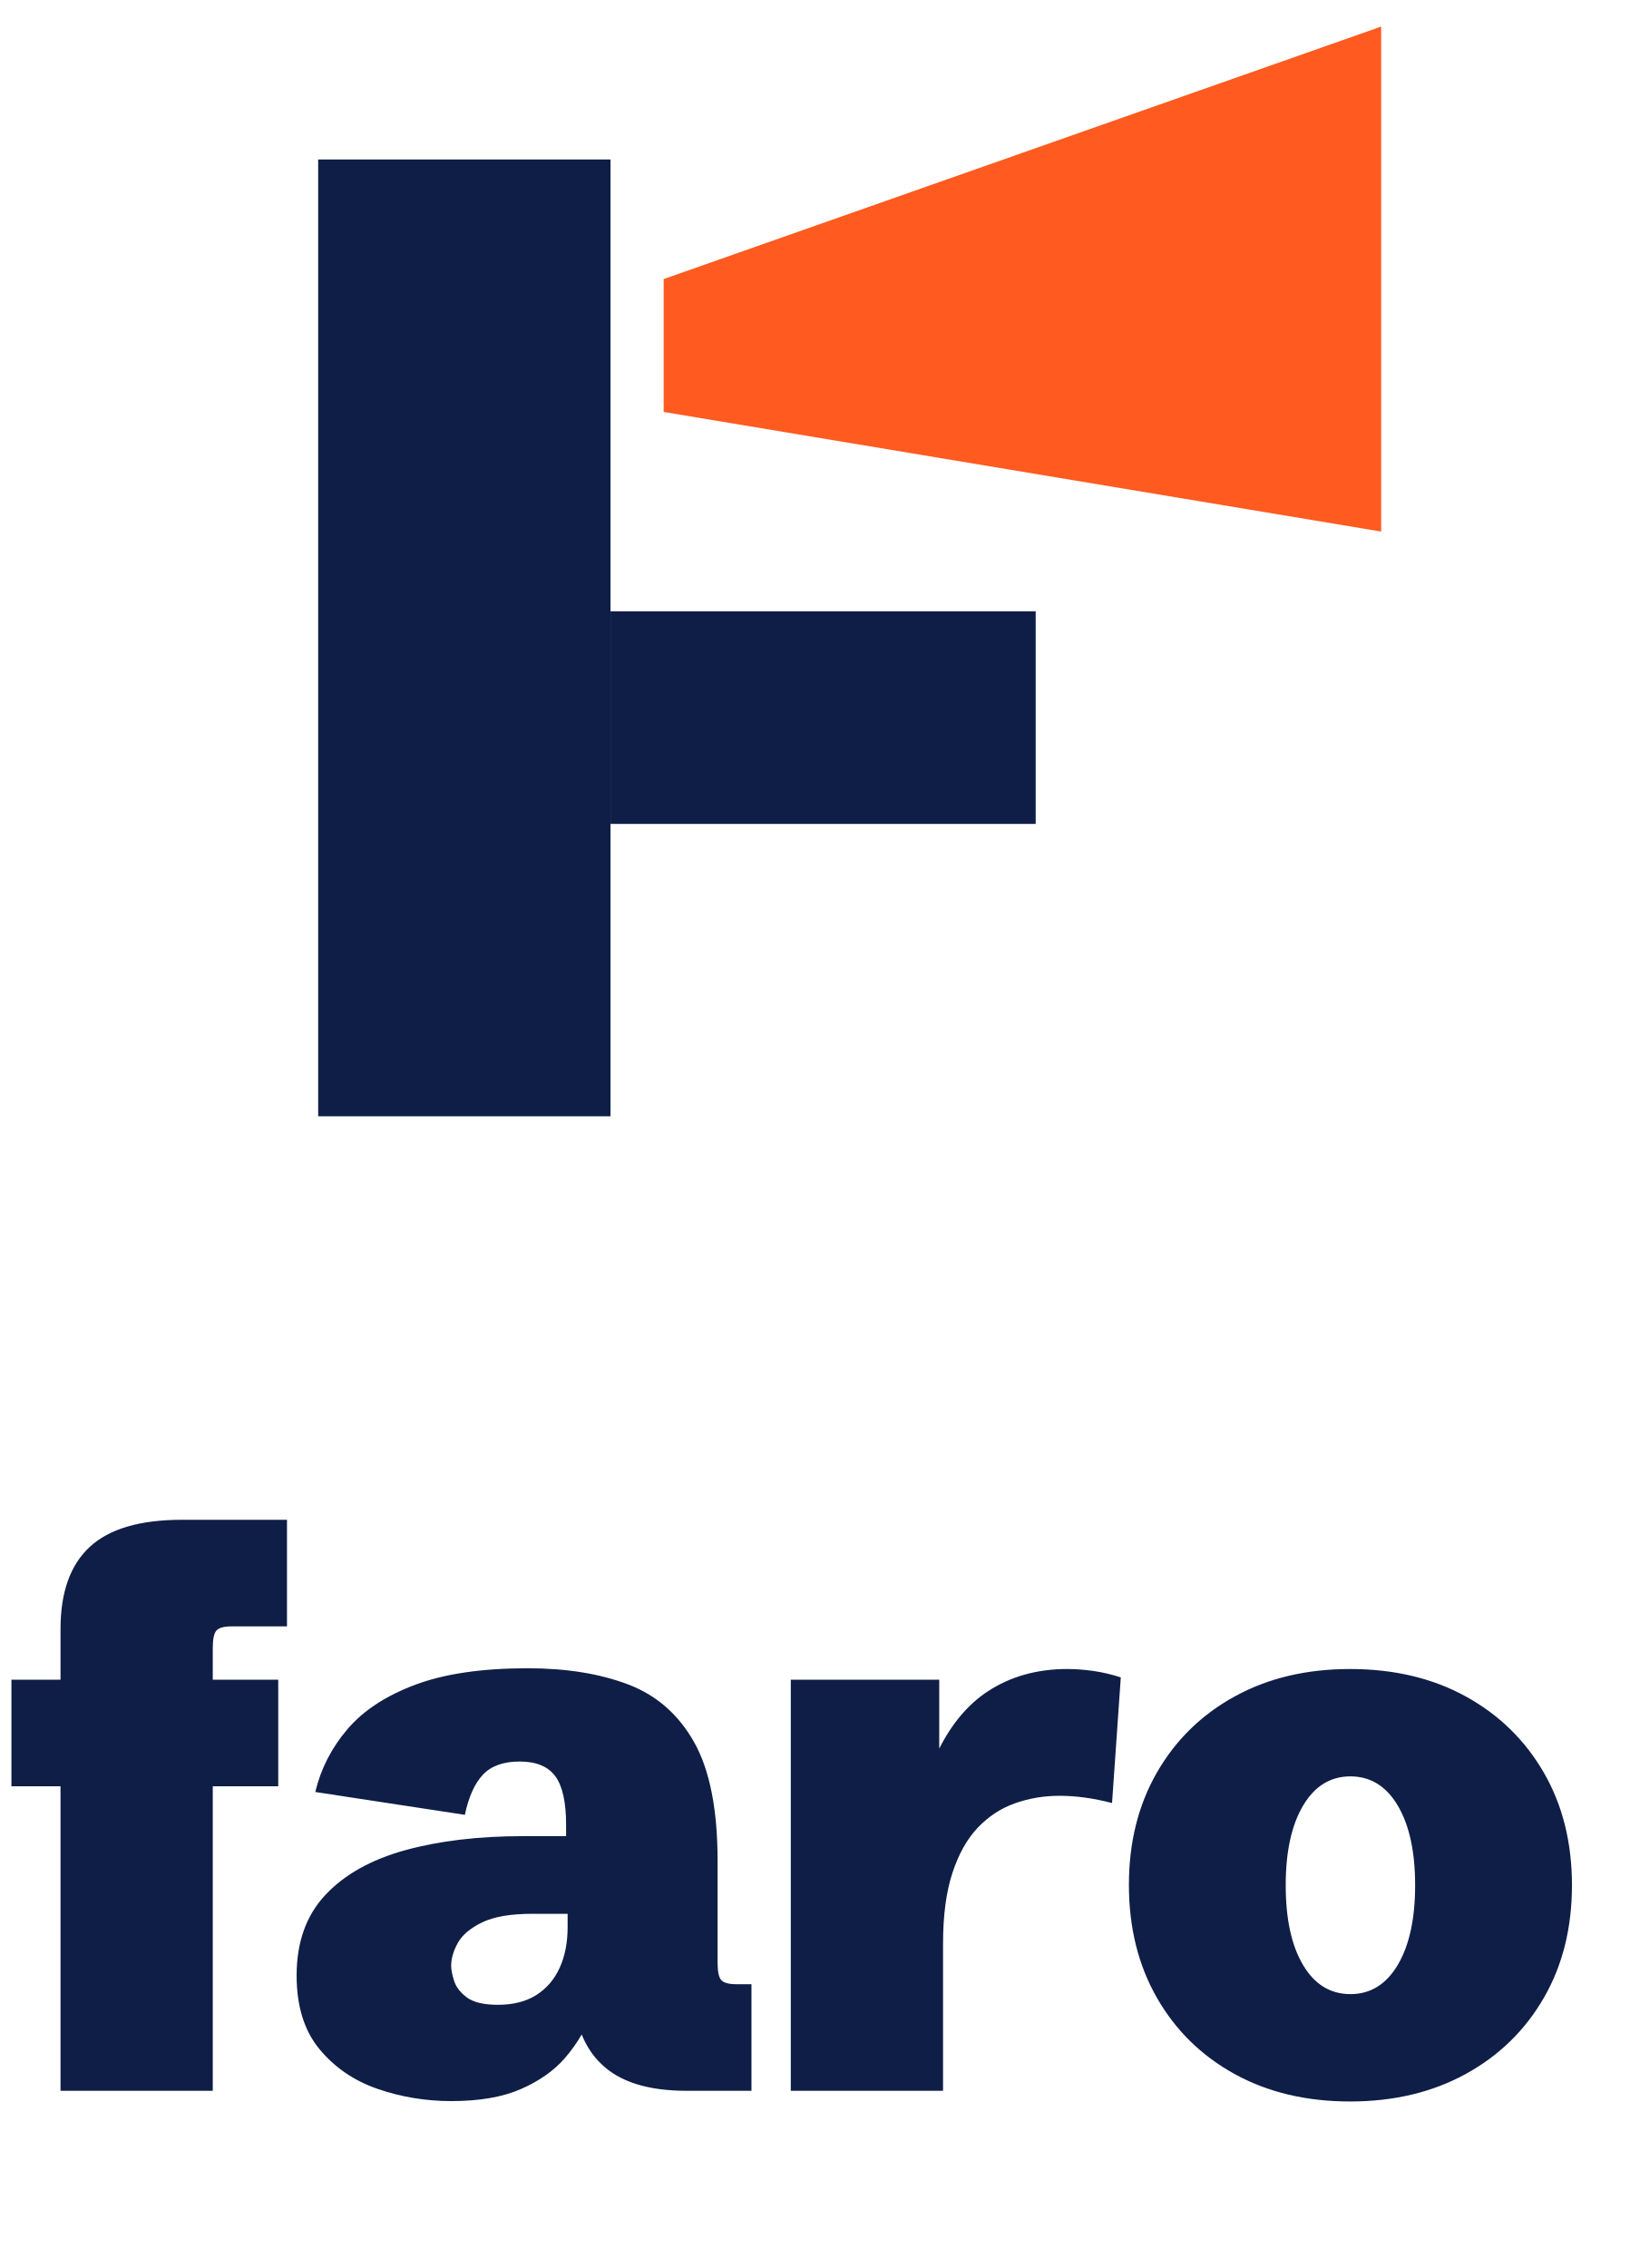
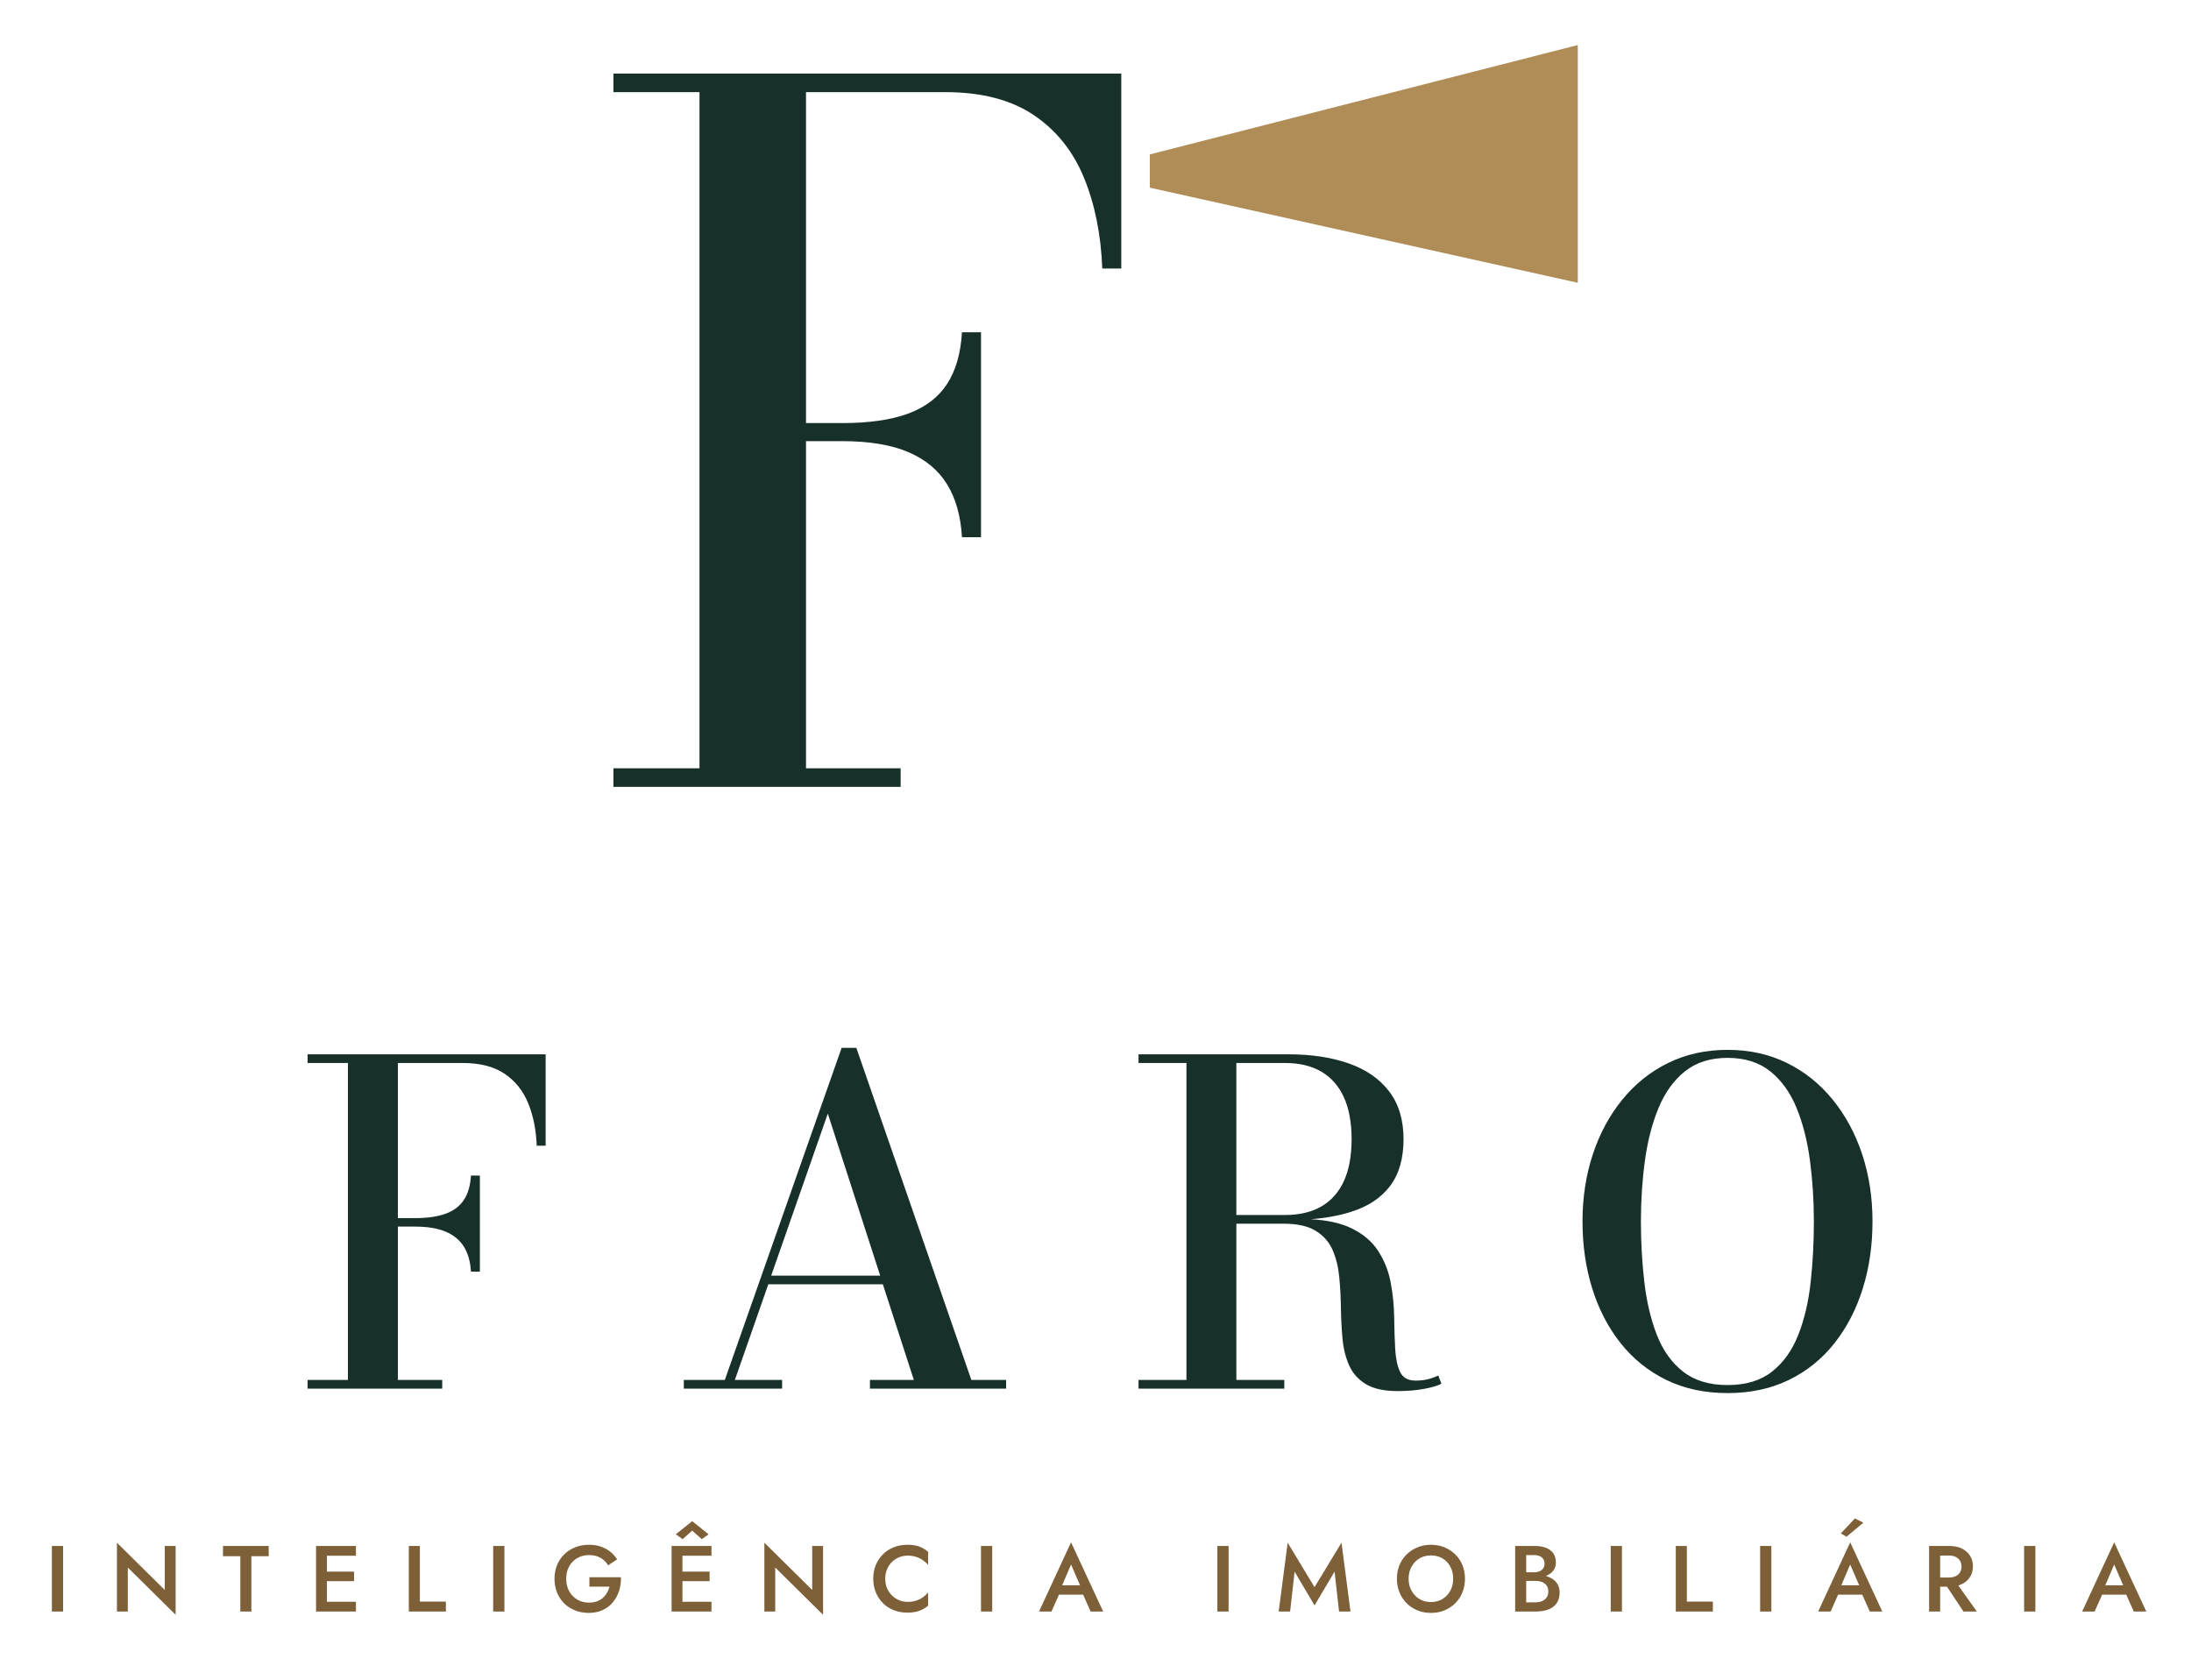
- <svg xmlns="http://www.w3.org/2000/svg" viewBox="0 0 92 128" width="92" height="128" role="img" aria-label="Faro">
-   <rect x="17.96" y="9.00" width="16.50" height="54.00" fill="#0F1E46" />
-   <polygon points="37.46,15.75 77.96,1.50 77.96,30.00 37.46,23.25" fill="#FF5A1F" />
-   <rect x="34.46" y="34.50" width="24.00" height="12.00" fill="#0F1E46" />
-   <g transform="translate(0.00 118)">
-     <path d="M3.416 0.0V-17.188H0.645V-23.203H3.416V-26.061Q3.416 -29.176 5.07 -30.701Q6.725 -32.227 10.27 -32.227H16.199V-26.211H13.084Q12.418 -26.211 12.214 -25.975Q12.01 -25.738 12.01 -25.008V-23.203H15.705V-17.188H12.01V0.0ZM25.466 0.58Q23.317 0.58 21.319 -0.107Q19.321 -0.795 18.032 -2.353Q16.743 -3.91 16.743 -6.51Q16.743 -9.324 18.365 -11.054Q19.987 -12.783 22.866 -13.578Q25.745 -14.373 29.548 -14.373H31.954V-15.018Q31.954 -16.93 31.342 -17.757Q30.73 -18.584 29.333 -18.584Q27.958 -18.584 27.26 -17.843Q26.562 -17.102 26.239 -15.576L17.796 -16.865Q18.269 -18.842 19.622 -20.421Q20.976 -22.0 23.457 -22.924Q25.939 -23.848 29.784 -23.848Q33.05 -23.848 35.456 -22.935Q37.862 -22.021 39.184 -19.669Q40.505 -17.316 40.505 -12.977V-7.219Q40.505 -6.488 40.709 -6.252Q40.913 -6.016 41.579 -6.016H42.417V0.0H38.765Q35.456 0.0 33.909 -1.547Q33.222 -2.213 32.835 -3.18Q32.427 -2.471 31.868 -1.826Q30.944 -0.773 29.398 -0.097Q27.851 0.58 25.466 0.58ZM28.108 -4.855Q29.398 -4.855 30.268 -5.403Q31.138 -5.951 31.589 -6.939Q32.04 -7.928 32.04 -9.238V-9.99H30.064Q28.216 -9.99 27.217 -9.507Q26.218 -9.023 25.842 -8.347Q25.466 -7.67 25.466 -7.047Q25.466 -6.746 25.627 -6.22Q25.788 -5.693 26.347 -5.274Q26.905 -4.855 28.108 -4.855ZM44.637 0.0V-23.203H53.016V-19.314Q54.09 -21.441 55.744 -22.537Q57.678 -23.805 60.234 -23.805Q60.943 -23.805 61.706 -23.697Q62.469 -23.59 63.264 -23.332L62.77 -16.242Q61.201 -16.65 59.805 -16.65Q58.494 -16.65 57.302 -16.231Q56.109 -15.812 55.196 -14.856Q54.283 -13.9 53.757 -12.289Q53.231 -10.678 53.231 -8.314V0.0ZM76.204 0.602Q72.509 0.602 69.694 -0.945Q66.88 -2.492 65.301 -5.253Q63.722 -8.014 63.722 -11.623Q63.722 -15.211 65.301 -17.961Q66.88 -20.711 69.694 -22.258Q72.509 -23.805 76.204 -23.805Q79.921 -23.805 82.735 -22.258Q85.55 -20.711 87.14 -17.961Q88.73 -15.211 88.73 -11.602Q88.73 -7.992 87.14 -5.242Q85.55 -2.492 82.725 -0.945Q79.9 0.602 76.204 0.602ZM76.226 -5.457Q77.923 -5.457 78.901 -7.111Q79.878 -8.766 79.878 -11.602Q79.878 -14.438 78.901 -16.092Q77.923 -17.746 76.226 -17.746Q74.528 -17.746 73.551 -16.092Q72.573 -14.438 72.573 -11.602Q72.573 -8.744 73.551 -7.101Q74.528 -5.457 76.226 -5.457Z" fill="#0F1E46" />
+ <svg xmlns="http://www.w3.org/2000/svg" viewBox="0 0 196.6 150.6" width="197" height="151" role="img" aria-label="Faro">
+   <g transform="translate(52.61 70.56) scale(0.04267 -0.04267)">
+     <path d="M790 525Q786 592 758.5 636.5Q731 681 677.0 704.0Q623 727 538 727H462V39H661V0H57V39H238V1461H57V1500H1125V1090H1085Q1081 1197 1046.5 1281.0Q1012 1365 940.5 1413.0Q869 1461 754 1461H462V765H538Q623 765 677.0 785.0Q731 805 758.5 847.0Q786 889 790 956H830V525Z" fill="#17302A" />
+     <polygon points="1185,1260 2085,1060 2085,1560 1185,1330" fill="#B08D57" />
+   </g>
+   <g transform="translate(26.46 124.56)">
+     <path d="M15.8 -10.5Q15.72 -11.84 15.17 -12.73Q14.62 -13.62 13.54 -14.08Q12.46 -14.54 10.76 -14.54H9.24V-0.78H13.22V0.0H1.14V-0.78H4.76V-29.22H1.14V-30.0H22.5V-21.8H21.7Q21.62 -23.94 20.93 -25.62Q20.24 -27.3 18.81 -28.26Q17.38 -29.22 15.08 -29.22H9.24V-15.3H10.76Q12.46 -15.3 13.54 -15.7Q14.62 -16.1 15.17 -16.94Q15.72 -17.78 15.8 -19.12H16.6V-10.5ZM50.38 -30.58 60.7 -0.78H63.82V0.0H51.6V-0.78H55.54L52.76 -9.36H42.48L39.48 -0.78H43.72V0.0H34.9V-0.78H38.58L49.06 -30.58ZM52.52 -10.14 47.82 -24.68 42.74 -10.14ZM75.7 0.0V-0.78H80.0V-29.22H75.7V-30.0H89.14Q92.24 -30.0 94.57 -29.18Q96.9 -28.36 98.19 -26.67Q99.48 -24.98 99.48 -22.38Q99.48 -19.78 98.27 -18.18Q97.06 -16.58 94.76 -15.86Q93.18 -15.36 91.16 -15.2Q93.32 -15.08 94.7 -14.44Q96.36 -13.66 97.2 -12.36Q98.04 -11.06 98.33 -9.51Q98.62 -7.96 98.64 -6.42Q98.66 -4.88 98.73 -3.58Q98.8 -2.28 99.17 -1.5Q99.54 -0.72 100.56 -0.72Q101.2 -0.72 101.7 -0.85Q102.2 -0.98 102.6 -1.18L102.88 -0.44Q102.4 -0.18 101.34 0.02Q100.28 0.22 98.94 0.22Q97.12 0.22 96.09 -0.41Q95.06 -1.04 94.59 -2.11Q94.12 -3.18 94.0 -4.52Q93.88 -5.86 93.86 -7.28Q93.84 -8.7 93.71 -10.04Q93.58 -11.38 93.11 -12.45Q92.64 -13.52 91.6 -14.16Q90.56 -14.8 88.72 -14.8H84.48V-0.78H88.78V0.0ZM84.48 -15.58H88.86Q90.78 -15.58 92.11 -16.35Q93.44 -17.12 94.13 -18.63Q94.82 -20.14 94.82 -22.38Q94.82 -24.62 94.13 -26.14Q93.44 -27.66 92.11 -28.44Q90.78 -29.22 88.86 -29.22H84.48ZM128.56 0.4Q125.48 0.4 123.06 -0.78Q120.64 -1.96 118.96 -4.08Q117.28 -6.2 116.41 -8.99Q115.54 -11.78 115.54 -15.0Q115.54 -18.22 116.46 -21.01Q117.38 -23.8 119.1 -25.92Q120.82 -28.04 123.22 -29.22Q125.62 -30.4 128.56 -30.4Q131.5 -30.4 133.89 -29.22Q136.28 -28.04 138.0 -25.92Q139.72 -23.8 140.64 -21.01Q141.56 -18.22 141.56 -15.0Q141.56 -11.78 140.69 -8.99Q139.82 -6.2 138.15 -4.08Q136.48 -1.96 134.06 -0.78Q131.64 0.4 128.56 0.4ZM128.56 -0.32Q131.02 -0.32 132.55 -1.53Q134.08 -2.74 134.9 -4.82Q135.72 -6.9 136.01 -9.54Q136.3 -12.18 136.3 -15.0Q136.3 -17.82 135.95 -20.46Q135.6 -23.1 134.75 -25.18Q133.9 -27.26 132.39 -28.47Q130.88 -29.68 128.56 -29.68Q126.24 -29.68 124.73 -28.47Q123.22 -27.26 122.36 -25.18Q121.5 -23.1 121.14 -20.46Q120.78 -17.82 120.78 -15.0Q120.78 -12.18 121.09 -9.54Q121.4 -6.9 122.21 -4.82Q123.02 -2.74 124.56 -1.53Q126.1 -0.32 128.56 -0.32Z" fill="#17302A" />
+   </g>
+   <g transform="translate(4.00 144.56)">
+     <path d="M0.655 -5.88V0.0H1.663V-5.88ZM10.786 -5.88V-1.932L6.493 -6.174V0.0H7.468V-3.948L11.76 0.294V-5.88ZM16.01 -4.964H17.564V0.0H18.556V-4.964H20.11V-5.88H16.01ZM24.36 -5.88V0.0H27.938V-0.874H25.334V-2.722H27.77V-3.578H25.334V-5.006H27.938V-5.88ZM32.684 -5.88V0.0H36.011V-0.89H33.676V-5.88ZM40.253 -5.88V0.0H41.261V-5.88ZM48.888 -2.234H50.694Q50.618 -1.94 50.467 -1.68Q50.316 -1.42 50.089 -1.218Q49.862 -1.016 49.552 -0.907Q49.241 -0.798 48.846 -0.798Q48.266 -0.798 47.804 -1.067Q47.342 -1.336 47.074 -1.819Q46.805 -2.302 46.805 -2.94Q46.805 -3.587 47.078 -4.061Q47.351 -4.536 47.817 -4.801Q48.283 -5.065 48.846 -5.065Q49.459 -5.065 49.892 -4.813Q50.324 -4.561 50.568 -4.141L51.374 -4.679Q51.114 -5.09 50.744 -5.38Q50.375 -5.67 49.9 -5.83Q49.426 -5.989 48.846 -5.989Q48.182 -5.989 47.62 -5.767Q47.057 -5.544 46.637 -5.137Q46.217 -4.729 45.986 -4.171Q45.755 -3.612 45.755 -2.94Q45.755 -2.268 45.982 -1.705Q46.208 -1.142 46.624 -0.731Q47.04 -0.319 47.603 -0.097Q48.166 0.126 48.829 0.126Q49.535 0.126 50.081 -0.13Q50.627 -0.386 50.996 -0.832Q51.366 -1.277 51.551 -1.852Q51.736 -2.428 51.719 -3.074H48.888ZM56.263 -5.88V0.0H59.842V-0.874H57.238V-2.722H59.674V-3.578H57.238V-5.006H59.842V-5.88ZM58.111 -7.258 58.976 -6.493 59.581 -6.93 58.111 -8.106 56.641 -6.93 57.254 -6.493ZM68.88 -5.88V-1.932L64.588 -6.174V0.0H65.562V-3.948L69.854 0.294V-5.88ZM75.432 -2.94Q75.432 -3.57 75.713 -4.036Q75.995 -4.502 76.448 -4.759Q76.902 -5.015 77.44 -5.015Q77.86 -5.015 78.2 -4.906Q78.54 -4.796 78.809 -4.607Q79.078 -4.418 79.279 -4.183V-5.359Q78.918 -5.67 78.485 -5.83Q78.053 -5.989 77.406 -5.989Q76.759 -5.989 76.201 -5.767Q75.642 -5.544 75.23 -5.137Q74.819 -4.729 74.588 -4.171Q74.357 -3.612 74.357 -2.94Q74.357 -2.276 74.588 -1.718Q74.819 -1.159 75.23 -0.748Q75.642 -0.336 76.201 -0.118Q76.759 0.101 77.406 0.101Q78.053 0.101 78.485 -0.059Q78.918 -0.218 79.279 -0.521V-1.705Q79.078 -1.462 78.809 -1.273Q78.54 -1.084 78.2 -0.974Q77.86 -0.865 77.44 -0.865Q76.902 -0.865 76.448 -1.126Q75.995 -1.386 75.713 -1.852Q75.432 -2.318 75.432 -2.94ZM84.025 -5.88V0.0H85.033V-5.88ZM93.19 -1.512 93.862 0.0H94.987L92.106 -6.208L89.233 0.0H90.35L91.022 -1.512ZM92.106 -4.217 92.912 -2.352H91.308ZM105.235 -5.88V0.0H106.243V-5.88ZM112.165 -3.578 113.954 -0.546 115.752 -3.578 116.155 0.0H117.18L116.374 -6.174L113.954 -2.184L111.544 -6.174L110.737 0.0H111.762ZM122.396 -2.94Q122.396 -3.545 122.657 -4.019Q122.917 -4.494 123.367 -4.763Q123.816 -5.032 124.396 -5.032Q124.992 -5.032 125.441 -4.763Q125.891 -4.494 126.143 -4.019Q126.395 -3.545 126.395 -2.94Q126.395 -2.335 126.139 -1.865Q125.882 -1.394 125.433 -1.121Q124.984 -0.848 124.396 -0.848Q123.816 -0.848 123.367 -1.121Q122.917 -1.394 122.657 -1.865Q122.396 -2.335 122.396 -2.94ZM121.346 -2.94Q121.346 -2.285 121.573 -1.722Q121.8 -1.159 122.212 -0.748Q122.623 -0.336 123.182 -0.105Q123.74 0.126 124.396 0.126Q125.068 0.126 125.622 -0.105Q126.176 -0.336 126.588 -0.748Q127 -1.159 127.226 -1.722Q127.453 -2.285 127.453 -2.94Q127.453 -3.604 127.226 -4.158Q127 -4.712 126.584 -5.12Q126.168 -5.527 125.614 -5.758Q125.059 -5.989 124.396 -5.989Q123.749 -5.989 123.19 -5.758Q122.632 -5.527 122.216 -5.12Q121.8 -4.712 121.573 -4.158Q121.346 -3.604 121.346 -2.94ZM134.702 -3.192Q134.702 -3.192 134.711 -3.192Q135.131 -3.352 135.37 -3.658Q135.61 -3.965 135.61 -4.402Q135.61 -4.906 135.37 -5.233Q135.131 -5.561 134.711 -5.72Q134.291 -5.88 133.728 -5.88H131.956V0.0H133.829Q134.459 0.0 134.933 -0.181Q135.408 -0.361 135.677 -0.739Q135.946 -1.117 135.946 -1.697Q135.946 -2.117 135.778 -2.419Q135.61 -2.722 135.316 -2.915Q135.047 -3.091 134.702 -3.192ZM132.947 -2.747H133.77Q134.022 -2.747 134.232 -2.692Q134.442 -2.638 134.602 -2.516Q134.761 -2.394 134.845 -2.218Q134.929 -2.041 134.929 -1.798Q134.929 -1.47 134.778 -1.256Q134.627 -1.042 134.366 -0.932Q134.106 -0.823 133.77 -0.823H132.947ZM132.947 -3.52V-5.065H133.661Q134.081 -5.065 134.337 -4.864Q134.593 -4.662 134.593 -4.292Q134.593 -4.049 134.476 -3.877Q134.358 -3.704 134.148 -3.612Q133.938 -3.52 133.661 -3.52ZM140.532 -5.88V0.0H141.54V-5.88ZM146.37 -5.88V0.0H149.696V-0.89H147.361V-5.88ZM153.938 -5.88V0.0H154.946V-5.88ZM163.103 -1.512 163.775 0.0H164.9L162.019 -6.208L159.146 0.0H160.264L160.936 -1.512ZM162.019 -4.217 162.826 -2.352H161.221ZM163.204 -7.972 162.439 -8.35 161.179 -7.006 161.692 -6.712ZM169.1 -5.88V0.0H170.092V-2.226H170.705L172.183 0.0H173.384L171.721 -2.335Q171.889 -2.386 172.032 -2.453Q172.502 -2.68 172.767 -3.091Q173.032 -3.503 173.032 -4.057Q173.032 -4.612 172.767 -5.019Q172.502 -5.426 172.032 -5.653Q171.562 -5.88 170.915 -5.88ZM170.092 -3.049V-5.023H170.873Q171.217 -5.023 171.469 -4.906Q171.721 -4.788 171.864 -4.57Q172.007 -4.351 172.007 -4.032Q172.007 -3.721 171.864 -3.499Q171.721 -3.276 171.469 -3.163Q171.217 -3.049 170.873 -3.049ZM177.626 -5.88V0.0H178.634V-5.88ZM186.791 -1.512 187.463 0.0H188.588L185.707 -6.208L182.834 0.0H183.952L184.624 -1.512ZM185.707 -4.217 186.514 -2.352H184.909Z" fill="#7D5F38" />
  </g>
</svg>
